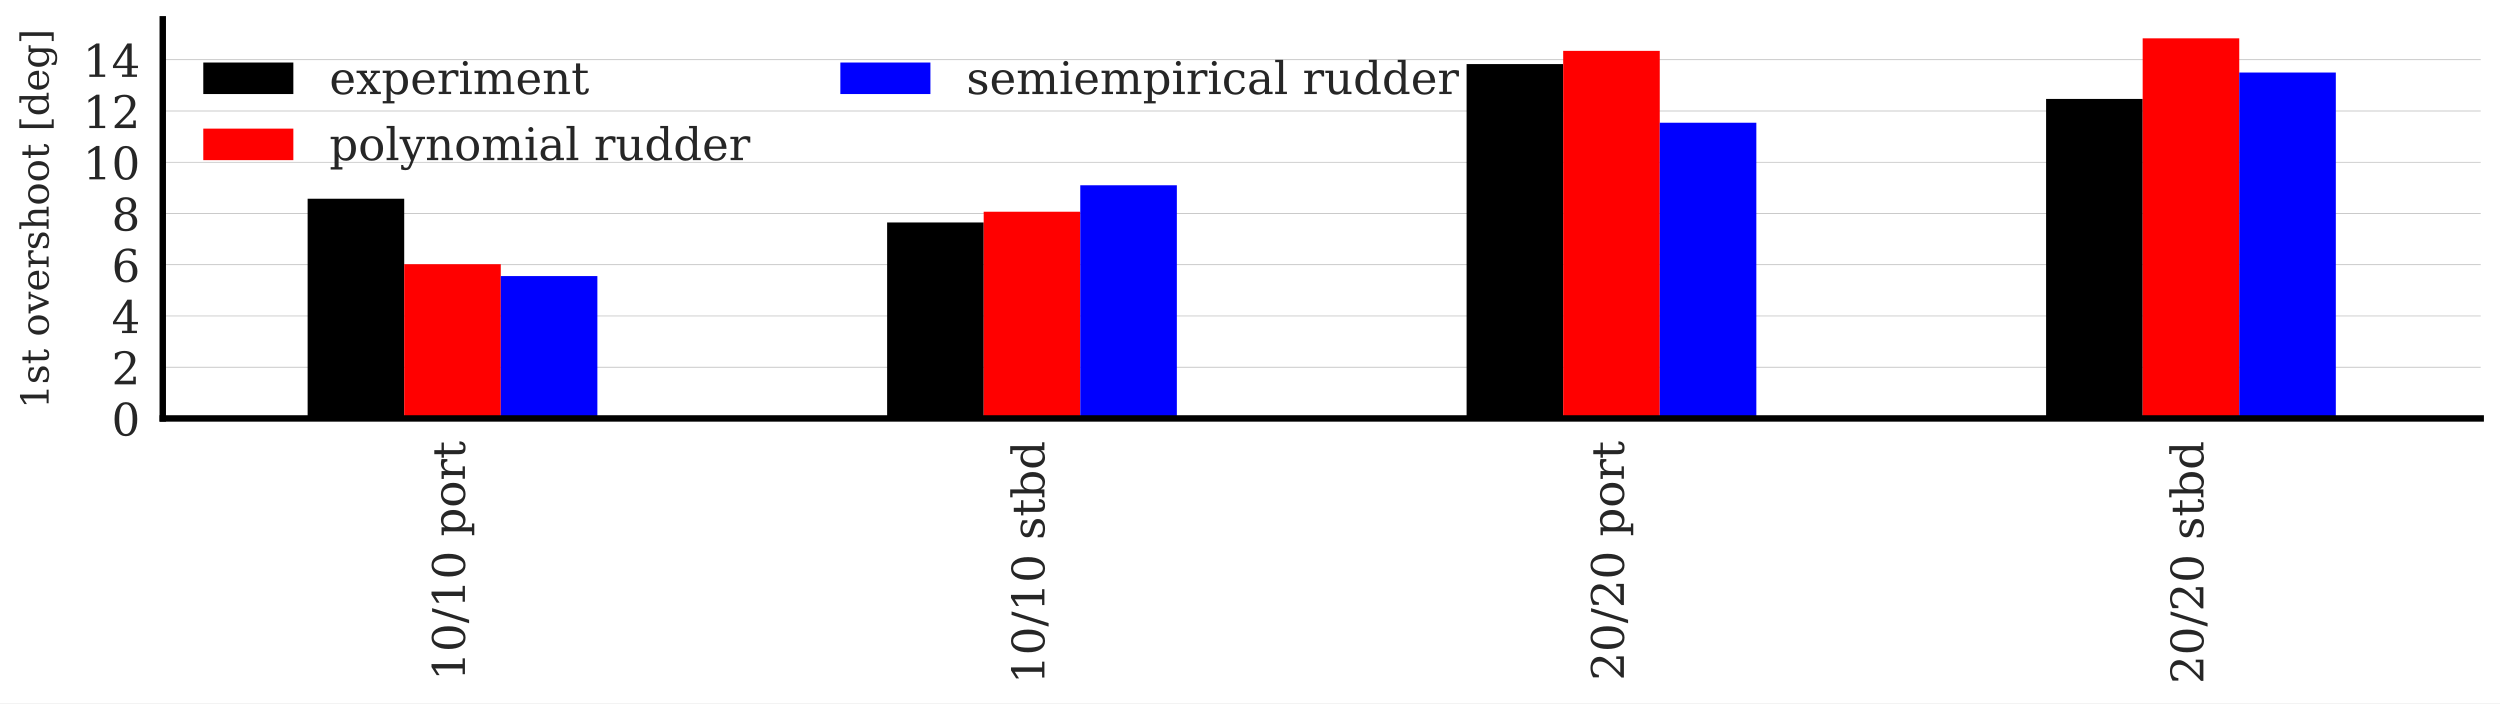
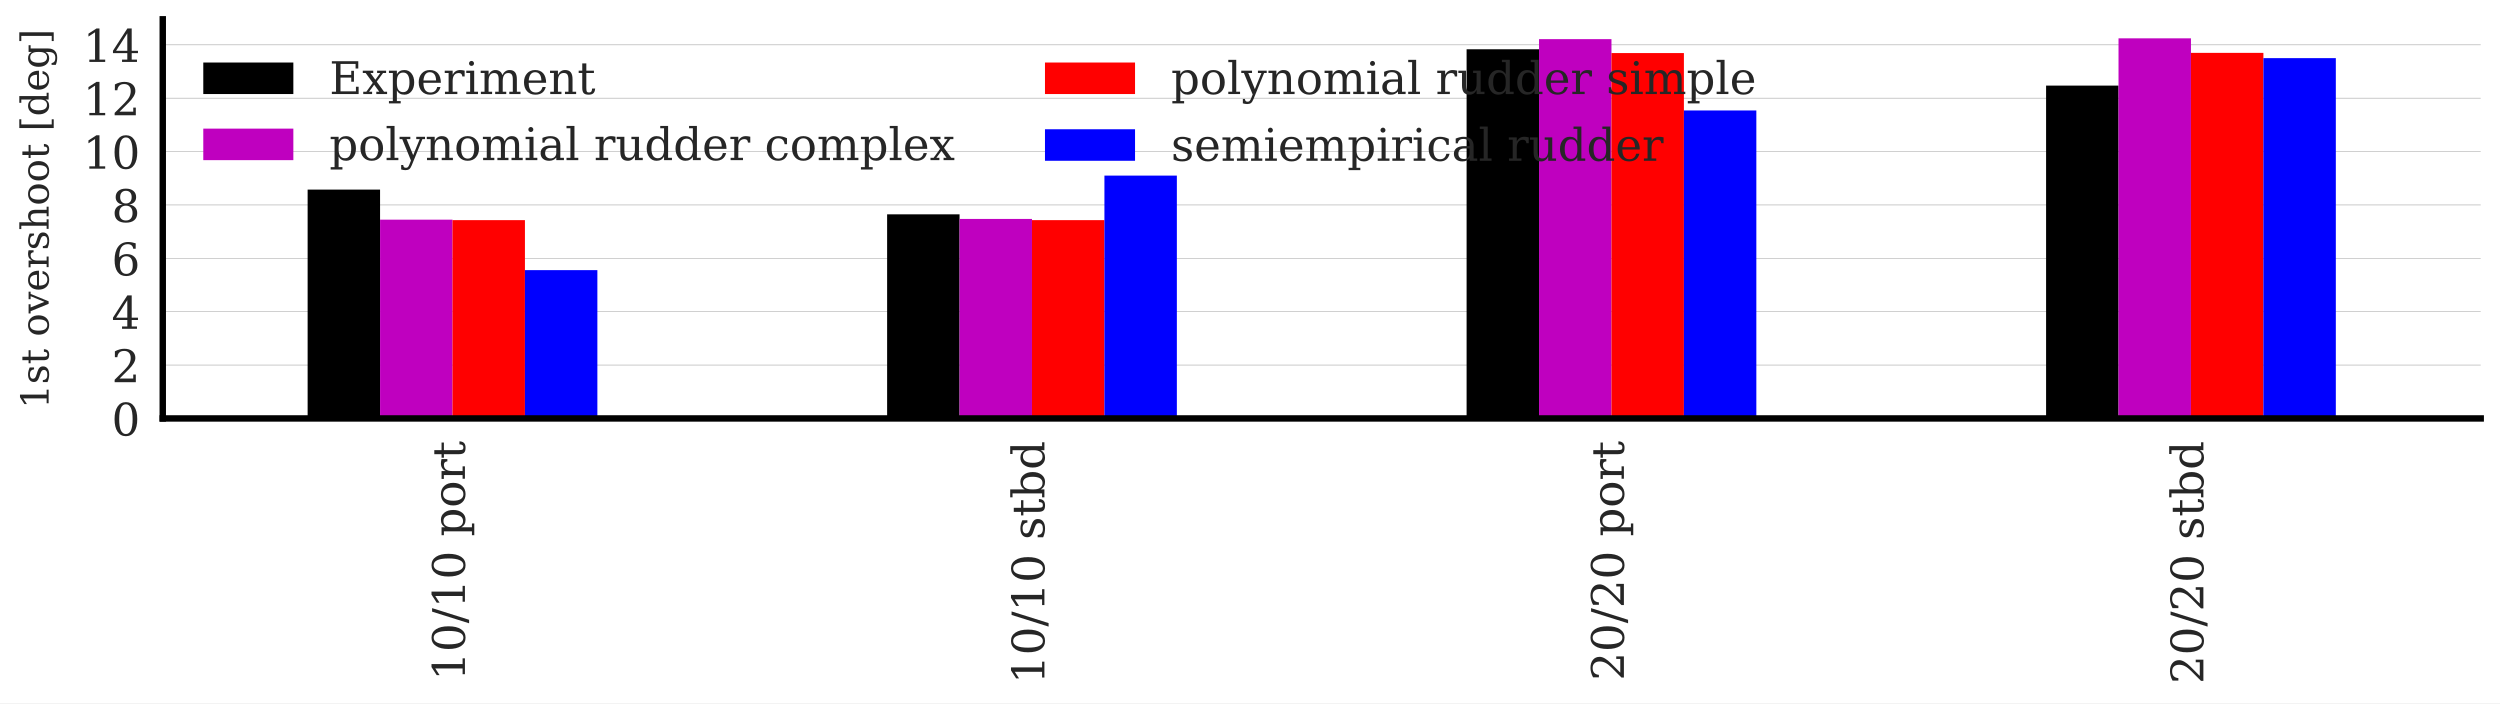
<svg xmlns="http://www.w3.org/2000/svg" xmlns:xlink="http://www.w3.org/1999/xlink" width="388.619pt" height="109.312pt" viewBox="0 0 388.619 109.312" version="1.1">
  <defs>
    <style type="text/css">*{stroke-linejoin: round; stroke-linecap: butt}</style>
  </defs>
  <g id="figure_1">
    <g id="patch_1">
      <path d="M 0 109.312  L 388.619 109.312  L 388.619 0  L 0 0  z " style="fill: #ffffff" />
    </g>
    <g id="axes_1">
      <g id="patch_2">
        <path d="M 25.3 65.046  L 385.619 65.046  L 385.619 3  L 25.3 3  z " style="fill: #ffffff" />
      </g>
      <g id="matplotlib.axis_1">
        <g id="xtick_1">
          <g id="line2d_1" />
          <g id="text_1">
            <g style="fill: #262626" transform="translate(72.27138 105.7983) rotate(-90) scale(0.07 -0.07)">
              <defs>
                <path id="DejaVuSerif-31" d="M 909 0  L 909 331  L 1722 331  L 1722 4213  L 781 3603  L 781 4013  L 1919 4750  L 2350 4750  L 2350 331  L 3163 331  L 3163 0  L 909 0  z " transform="scale(0.015625)" />
                <path id="DejaVuSerif-30" d="M 2034 219  Q 2513 219 2750 744  Q 2988 1269 2988 2328  Q 2988 3391 2750 3916  Q 2513 4441 2034 4441  Q 1556 4441 1318 3916  Q 1081 3391 1081 2328  Q 1081 1269 1318 744  Q 1556 219 2034 219  z M 2034 -91  Q 1275 -91 848 546  Q 422 1184 422 2328  Q 422 3475 848 4112  Q 1275 4750 2034 4750  Q 2797 4750 3222 4112  Q 3647 3475 3647 2328  Q 3647 1184 3222 546  Q 2797 -91 2034 -91  z " transform="scale(0.015625)" />
                <path id="DejaVuSerif-2f" d="M 1656 4666  L 2156 4666  L 500 -594  L 0 -594  L 1656 4666  z " transform="scale(0.015625)" />
                <path id="DejaVuSerif-20" transform="scale(0.015625)" />
                <path id="DejaVuSerif-70" d="M 1313 1825  L 1313 1497  Q 1313 897 1542 583  Q 1772 269 2209 269  Q 2650 269 2876 622  Q 3103 975 3103 1663  Q 3103 2353 2876 2703  Q 2650 3053 2209 3053  Q 1772 3053 1542 2737  Q 1313 2422 1313 1825  z M 738 2988  L 184 2988  L 184 3322  L 1313 3322  L 1313 2803  Q 1481 3116 1742 3264  Q 2003 3413 2388 3413  Q 3000 3413 3387 2928  Q 3775 2444 3775 1663  Q 3775 881 3387 395  Q 3000 -91 2388 -91  Q 2003 -91 1742 57  Q 1481 206 1313 519  L 1313 -997  L 1856 -997  L 1856 -1331  L 184 -1331  L 184 -997  L 738 -997  L 738 2988  z " transform="scale(0.015625)" />
                <path id="DejaVuSerif-6f" d="M 1925 219  Q 2388 219 2623 584  Q 2859 950 2859 1663  Q 2859 2375 2623 2739  Q 2388 3103 1925 3103  Q 1463 3103 1227 2739  Q 991 2375 991 1663  Q 991 950 1228 584  Q 1466 219 1925 219  z M 1925 -91  Q 1200 -91 759 389  Q 319 869 319 1663  Q 319 2456 758 2934  Q 1197 3413 1925 3413  Q 2653 3413 3092 2934  Q 3531 2456 3531 1663  Q 3531 869 3092 389  Q 2653 -91 1925 -91  z " transform="scale(0.015625)" />
                <path id="DejaVuSerif-72" d="M 3059 3328  L 3059 2497  L 2728 2497  Q 2713 2744 2591 2866  Q 2469 2988 2234 2988  Q 1809 2988 1582 2694  Q 1356 2400 1356 1850  L 1356 331  L 2022 331  L 2022 0  L 263 0  L 263 331  L 781 331  L 781 2994  L 231 2994  L 231 3322  L 1356 3322  L 1356 2731  Q 1525 3078 1790 3245  Q 2056 3413 2438 3413  Q 2578 3413 2733 3391  Q 2888 3369 3059 3328  z " transform="scale(0.015625)" />
                <path id="DejaVuSerif-74" d="M 691 2988  L 184 2988  L 184 3322  L 691 3322  L 691 4353  L 1269 4353  L 1269 3322  L 2350 3322  L 2350 2988  L 1269 2988  L 1269 878  Q 1269 456 1350 337  Q 1431 219 1650 219  Q 1875 219 1978 351  Q 2081 484 2088 781  L 2522 781  Q 2497 328 2275 118  Q 2053 -91 1600 -91  Q 1103 -91 897 129  Q 691 350 691 878  L 691 2988  z " transform="scale(0.015625)" />
              </defs>
              <use xlink:href="#DejaVuSerif-31" />
              <use xlink:href="#DejaVuSerif-30" x="63.623" />
              <use xlink:href="#DejaVuSerif-2f" x="127.246" />
              <use xlink:href="#DejaVuSerif-31" x="160.938" />
              <use xlink:href="#DejaVuSerif-30" x="224.561" />
              <use xlink:href="#DejaVuSerif-20" x="288.184" />
              <use xlink:href="#DejaVuSerif-70" x="319.971" />
              <use xlink:href="#DejaVuSerif-6f" x="383.984" />
              <use xlink:href="#DejaVuSerif-72" x="444.189" />
              <use xlink:href="#DejaVuSerif-74" x="491.992" />
            </g>
          </g>
        </g>
        <g id="xtick_2">
          <g id="line2d_2" />
          <g id="text_2">
            <g style="fill: #262626" transform="translate(162.3512 106.3113) rotate(-90) scale(0.07 -0.07)">
              <defs>
                <path id="DejaVuSerif-73" d="M 359 184  L 359 959  L 691 959  Q 703 588 923 403  Q 1144 219 1575 219  Q 1963 219 2166 364  Q 2369 509 2369 788  Q 2369 1006 2220 1140  Q 2072 1275 1594 1428  L 1178 1569  Q 750 1706 558 1912  Q 366 2119 366 2438  Q 366 2894 700 3153  Q 1034 3413 1625 3413  Q 1888 3413 2178 3344  Q 2469 3275 2778 3144  L 2778 2419  L 2447 2419  Q 2434 2741 2221 2922  Q 2009 3103 1644 3103  Q 1281 3103 1095 2975  Q 909 2847 909 2591  Q 909 2381 1050 2254  Q 1191 2128 1613 1997  L 2069 1856  Q 2541 1709 2748 1489  Q 2956 1269 2956 922  Q 2956 450 2595 179  Q 2234 -91 1600 -91  Q 1278 -91 972 -22  Q 666 47 359 184  z " transform="scale(0.015625)" />
                <path id="DejaVuSerif-62" d="M 738 331  L 738 4531  L 184 4531  L 184 4863  L 1313 4863  L 1313 2803  Q 1481 3116 1742 3264  Q 2003 3413 2388 3413  Q 3000 3413 3387 2928  Q 3775 2444 3775 1663  Q 3775 881 3387 395  Q 3000 -91 2388 -91  Q 2003 -91 1742 57  Q 1481 206 1313 519  L 1313 0  L 184 0  L 184 331  L 738 331  z M 1313 1497  Q 1313 897 1542 583  Q 1772 269 2209 269  Q 2650 269 2876 622  Q 3103 975 3103 1663  Q 3103 2353 2876 2703  Q 2650 3053 2209 3053  Q 1772 3053 1542 2737  Q 1313 2422 1313 1825  L 1313 1497  z " transform="scale(0.015625)" />
                <path id="DejaVuSerif-64" d="M 3359 331  L 3909 331  L 3909 0  L 2784 0  L 2784 519  Q 2616 206 2355 57  Q 2094 -91 1709 -91  Q 1097 -91 708 395  Q 319 881 319 1663  Q 319 2444 706 2928  Q 1094 3413 1709 3413  Q 2094 3413 2355 3264  Q 2616 3116 2784 2803  L 2784 4531  L 2241 4531  L 2241 4863  L 3359 4863  L 3359 331  z M 2784 1497  L 2784 1825  Q 2784 2422 2554 2737  Q 2325 3053 1888 3053  Q 1444 3053 1217 2703  Q 991 2353 991 1663  Q 991 975 1217 622  Q 1444 269 1888 269  Q 2325 269 2554 583  Q 2784 897 2784 1497  z " transform="scale(0.015625)" />
              </defs>
              <use xlink:href="#DejaVuSerif-31" />
              <use xlink:href="#DejaVuSerif-30" x="63.623" />
              <use xlink:href="#DejaVuSerif-2f" x="127.246" />
              <use xlink:href="#DejaVuSerif-31" x="160.938" />
              <use xlink:href="#DejaVuSerif-30" x="224.561" />
              <use xlink:href="#DejaVuSerif-20" x="288.184" />
              <use xlink:href="#DejaVuSerif-73" x="319.971" />
              <use xlink:href="#DejaVuSerif-74" x="371.289" />
              <use xlink:href="#DejaVuSerif-62" x="411.475" />
              <use xlink:href="#DejaVuSerif-64" x="475.488" />
            </g>
          </g>
        </g>
        <g id="xtick_3">
          <g id="line2d_3" />
          <g id="text_3">
            <g style="fill: #262626" transform="translate(252.4309 105.7983) rotate(-90) scale(0.07 -0.07)">
              <defs>
                <path id="DejaVuSerif-32" d="M 819 3553  L 469 3553  L 469 4384  Q 803 4563 1142 4656  Q 1481 4750 1806 4750  Q 2534 4750 2956 4397  Q 3378 4044 3378 3438  Q 3378 2753 2422 1800  Q 2347 1728 2309 1691  L 1131 513  L 3078 513  L 3078 1088  L 3444 1088  L 3444 0  L 434 0  L 434 341  L 1850 1753  Q 2319 2222 2519 2614  Q 2719 3006 2719 3438  Q 2719 3909 2473 4175  Q 2228 4441 1797 4441  Q 1350 4441 1106 4219  Q 863 3997 819 3553  z " transform="scale(0.015625)" />
              </defs>
              <use xlink:href="#DejaVuSerif-32" />
              <use xlink:href="#DejaVuSerif-30" x="63.623" />
              <use xlink:href="#DejaVuSerif-2f" x="127.246" />
              <use xlink:href="#DejaVuSerif-32" x="160.938" />
              <use xlink:href="#DejaVuSerif-30" x="224.561" />
              <use xlink:href="#DejaVuSerif-20" x="288.184" />
              <use xlink:href="#DejaVuSerif-70" x="319.971" />
              <use xlink:href="#DejaVuSerif-6f" x="383.984" />
              <use xlink:href="#DejaVuSerif-72" x="444.189" />
              <use xlink:href="#DejaVuSerif-74" x="491.992" />
            </g>
          </g>
        </g>
        <g id="xtick_4">
          <g id="line2d_4" />
          <g id="text_4">
            <g style="fill: #262626" transform="translate(342.5107 106.3113) rotate(-90) scale(0.07 -0.07)">
              <use xlink:href="#DejaVuSerif-32" />
              <use xlink:href="#DejaVuSerif-30" x="63.623" />
              <use xlink:href="#DejaVuSerif-2f" x="127.246" />
              <use xlink:href="#DejaVuSerif-32" x="160.938" />
              <use xlink:href="#DejaVuSerif-30" x="224.561" />
              <use xlink:href="#DejaVuSerif-20" x="288.184" />
              <use xlink:href="#DejaVuSerif-73" x="319.971" />
              <use xlink:href="#DejaVuSerif-74" x="371.289" />
              <use xlink:href="#DejaVuSerif-62" x="411.475" />
              <use xlink:href="#DejaVuSerif-64" x="475.488" />
            </g>
          </g>
        </g>
      </g>
      <g id="matplotlib.axis_2">
        <g id="ytick_1">
          <g id="line2d_5">
-             <path d="M 25.3 65.046  L 385.619 65.046  " clip-path="url(#p1d47bbd350)" style="fill: none; stroke: #b0b0b0; stroke-width: 0.1; stroke-linecap: round" />
+             <path d="M 25.3 65.046  L 385.619 65.046  " clip-path="url(#p396703c235)" style="fill: none; stroke: #b0b0b0; stroke-width: 0.1; stroke-linecap: round" />
          </g>
          <g id="line2d_6" />
          <g id="text_5">
            <g style="fill: #262626" transform="translate(17.34618 67.70576) scale(0.07 -0.07)">
              <use xlink:href="#DejaVuSerif-30" />
            </g>
          </g>
        </g>
        <g id="ytick_2">
          <g id="line2d_7">
-             <path d="M 25.3 57.081  L 385.619 57.081  " clip-path="url(#p1d47bbd350)" style="fill: none; stroke: #b0b0b0; stroke-width: 0.1; stroke-linecap: round" />
+             <path d="M 25.3 56.749  L 385.619 56.749  " clip-path="url(#p396703c235)" style="fill: none; stroke: #b0b0b0; stroke-width: 0.1; stroke-linecap: round" />
          </g>
          <g id="line2d_8" />
          <g id="text_6">
-             <g style="fill: #262626" transform="translate(17.34618 59.74023) scale(0.07 -0.07)">
+             <g style="fill: #262626" transform="translate(17.34618 59.40837) scale(0.07 -0.07)">
              <use xlink:href="#DejaVuSerif-32" />
            </g>
          </g>
        </g>
        <g id="ytick_3">
          <g id="line2d_9">
-             <path d="M 25.3 49.115  L 385.619 49.115  " clip-path="url(#p1d47bbd350)" style="fill: none; stroke: #b0b0b0; stroke-width: 0.1; stroke-linecap: round" />
+             <path d="M 25.3 48.452  L 385.619 48.452  " clip-path="url(#p396703c235)" style="fill: none; stroke: #b0b0b0; stroke-width: 0.1; stroke-linecap: round" />
          </g>
          <g id="line2d_10" />
          <g id="text_7">
-             <g style="fill: #262626" transform="translate(17.34618 51.77469) scale(0.07 -0.07)">
+             <g style="fill: #262626" transform="translate(17.34618 51.11097) scale(0.07 -0.07)">
              <defs>
                <path id="DejaVuSerif-34" d="M 2234 1581  L 2234 4063  L 641 1581  L 2234 1581  z M 3609 0  L 1484 0  L 1484 331  L 2234 331  L 2234 1247  L 197 1247  L 197 1588  L 2241 4750  L 2859 4750  L 2859 1581  L 3750 1581  L 3750 1247  L 2859 1247  L 2859 331  L 3609 331  L 3609 0  z " transform="scale(0.015625)" />
              </defs>
              <use xlink:href="#DejaVuSerif-34" />
            </g>
          </g>
        </g>
        <g id="ytick_4">
          <g id="line2d_11">
-             <path d="M 25.3 41.15  L 385.619 41.15  " clip-path="url(#p1d47bbd350)" style="fill: none; stroke: #b0b0b0; stroke-width: 0.1; stroke-linecap: round" />
+             <path d="M 25.3 40.154  L 385.619 40.154  " clip-path="url(#p396703c235)" style="fill: none; stroke: #b0b0b0; stroke-width: 0.1; stroke-linecap: round" />
          </g>
          <g id="line2d_12" />
          <g id="text_8">
-             <g style="fill: #262626" transform="translate(17.34618 43.80916) scale(0.07 -0.07)">
+             <g style="fill: #262626" transform="translate(17.34618 42.81357) scale(0.07 -0.07)">
              <defs>
                <path id="DejaVuSerif-36" d="M 2094 219  Q 2534 219 2771 542  Q 3009 866 3009 1472  Q 3009 2078 2771 2401  Q 2534 2725 2094 2725  Q 1647 2725 1412 2412  Q 1178 2100 1178 1509  Q 1178 888 1415 553  Q 1653 219 2094 219  z M 1075 2569  Q 1288 2803 1556 2918  Q 1825 3034 2163 3034  Q 2859 3034 3264 2615  Q 3669 2197 3669 1472  Q 3669 763 3233 336  Q 2797 -91 2069 -91  Q 1278 -91 853 498  Q 428 1088 428 2181  Q 428 3406 931 4078  Q 1434 4750 2350 4750  Q 2597 4750 2869 4703  Q 3141 4656 3425 4563  L 3425 3794  L 3072 3794  Q 3034 4109 2831 4275  Q 2628 4441 2284 4441  Q 1678 4441 1381 3981  Q 1084 3522 1075 2569  z " transform="scale(0.015625)" />
              </defs>
              <use xlink:href="#DejaVuSerif-36" />
            </g>
          </g>
        </g>
        <g id="ytick_5">
          <g id="line2d_13">
-             <path d="M 25.3 33.184  L 385.619 33.184  " clip-path="url(#p1d47bbd350)" style="fill: none; stroke: #b0b0b0; stroke-width: 0.1; stroke-linecap: round" />
+             <path d="M 25.3 31.857  L 385.619 31.857  " clip-path="url(#p396703c235)" style="fill: none; stroke: #b0b0b0; stroke-width: 0.1; stroke-linecap: round" />
          </g>
          <g id="line2d_14" />
          <g id="text_9">
-             <g style="fill: #262626" transform="translate(17.34618 35.84362) scale(0.07 -0.07)">
+             <g style="fill: #262626" transform="translate(17.34618 34.51617) scale(0.07 -0.07)">
              <defs>
                <path id="DejaVuSerif-38" d="M 2981 1275  Q 2981 1775 2732 2051  Q 2484 2328 2034 2328  Q 1584 2328 1336 2051  Q 1088 1775 1088 1275  Q 1088 772 1336 495  Q 1584 219 2034 219  Q 2484 219 2732 495  Q 2981 772 2981 1275  z M 2853 3541  Q 2853 3966 2637 4203  Q 2422 4441 2034 4441  Q 1650 4441 1433 4203  Q 1216 3966 1216 3541  Q 1216 3113 1433 2875  Q 1650 2638 2034 2638  Q 2422 2638 2637 2875  Q 2853 3113 2853 3541  z M 2516 2484  Q 3047 2413 3344 2092  Q 3641 1772 3641 1275  Q 3641 619 3225 264  Q 2809 -91 2034 -91  Q 1263 -91 845 264  Q 428 619 428 1275  Q 428 1772 725 2092  Q 1022 2413 1556 2484  Q 1084 2569 832 2842  Q 581 3116 581 3541  Q 581 4103 968 4426  Q 1356 4750 2034 4750  Q 2713 4750 3100 4426  Q 3488 4103 3488 3541  Q 3488 3116 3236 2842  Q 2984 2569 2516 2484  z " transform="scale(0.015625)" />
              </defs>
              <use xlink:href="#DejaVuSerif-38" />
            </g>
          </g>
        </g>
        <g id="ytick_6">
          <g id="line2d_15">
-             <path d="M 25.3 25.219  L 385.619 25.219  " clip-path="url(#p1d47bbd350)" style="fill: none; stroke: #b0b0b0; stroke-width: 0.1; stroke-linecap: round" />
+             <path d="M 25.3 23.559  L 385.619 23.559  " clip-path="url(#p396703c235)" style="fill: none; stroke: #b0b0b0; stroke-width: 0.1; stroke-linecap: round" />
          </g>
          <g id="line2d_16" />
          <g id="text_10">
-             <g style="fill: #262626" transform="translate(12.89243 27.87809) scale(0.07 -0.07)">
+             <g style="fill: #262626" transform="translate(12.89243 26.21877) scale(0.07 -0.07)">
              <use xlink:href="#DejaVuSerif-31" />
              <use xlink:href="#DejaVuSerif-30" x="63.623" />
            </g>
          </g>
        </g>
        <g id="ytick_7">
          <g id="line2d_17">
-             <path d="M 25.3 17.253  L 385.619 17.253  " clip-path="url(#p1d47bbd350)" style="fill: none; stroke: #b0b0b0; stroke-width: 0.1; stroke-linecap: round" />
+             <path d="M 25.3 15.262  L 385.619 15.262  " clip-path="url(#p396703c235)" style="fill: none; stroke: #b0b0b0; stroke-width: 0.1; stroke-linecap: round" />
          </g>
          <g id="line2d_18" />
          <g id="text_11">
-             <g style="fill: #262626" transform="translate(12.89243 19.91255) scale(0.07 -0.07)">
+             <g style="fill: #262626" transform="translate(12.89243 17.92137) scale(0.07 -0.07)">
              <use xlink:href="#DejaVuSerif-31" />
              <use xlink:href="#DejaVuSerif-32" x="63.623" />
            </g>
          </g>
        </g>
        <g id="ytick_8">
          <g id="line2d_19">
-             <path d="M 25.3 9.288  L 385.619 9.288  " clip-path="url(#p1d47bbd350)" style="fill: none; stroke: #b0b0b0; stroke-width: 0.1; stroke-linecap: round" />
+             <path d="M 25.3 6.965  L 385.619 6.965  " clip-path="url(#p396703c235)" style="fill: none; stroke: #b0b0b0; stroke-width: 0.1; stroke-linecap: round" />
          </g>
          <g id="line2d_20" />
          <g id="text_12">
-             <g style="fill: #262626" transform="translate(12.89243 11.94702) scale(0.07 -0.07)">
+             <g style="fill: #262626" transform="translate(12.89243 9.623973) scale(0.07 -0.07)">
              <use xlink:href="#DejaVuSerif-31" />
              <use xlink:href="#DejaVuSerif-34" x="63.623" />
            </g>
          </g>
        </g>
        <g id="text_13">
          <g style="fill: #262626" transform="translate(7.559303 63.5414) rotate(-90) scale(0.06 -0.06)">
            <defs>
              <path id="DejaVuSerif-76" d="M 1581 0  L 359 2988  L -19 2988  L -19 3322  L 1509 3322  L 1509 2988  L 978 2988  L 1913 703  L 2847 2988  L 2350 2988  L 2350 3322  L 3597 3322  L 3597 2988  L 3225 2988  L 2003 0  L 1581 0  z " transform="scale(0.015625)" />
              <path id="DejaVuSerif-65" d="M 3469 1600  L 991 1600  L 991 1575  Q 991 903 1244 561  Q 1497 219 1991 219  Q 2369 219 2611 417  Q 2853 616 2950 1006  L 3413 1006  Q 3275 459 2904 184  Q 2534 -91 1931 -91  Q 1203 -91 761 389  Q 319 869 319 1663  Q 319 2450 753 2931  Q 1188 3413 1894 3413  Q 2647 3413 3050 2948  Q 3453 2484 3469 1600  z M 2791 1931  Q 2772 2513 2545 2808  Q 2319 3103 1894 3103  Q 1497 3103 1269 2806  Q 1041 2509 991 1931  L 2791 1931  z " transform="scale(0.015625)" />
              <path id="DejaVuSerif-68" d="M 263 0  L 263 331  L 781 331  L 781 4531  L 231 4531  L 231 4863  L 1356 4863  L 1356 2731  Q 1516 3069 1770 3241  Q 2025 3413 2363 3413  Q 2913 3413 3172 3097  Q 3431 2781 3431 2113  L 3431 331  L 3944 331  L 3944 0  L 2356 0  L 2356 331  L 2853 331  L 2853 1931  Q 2853 2541 2704 2764  Q 2556 2988 2175 2988  Q 1775 2988 1565 2697  Q 1356 2406 1356 1850  L 1356 331  L 1856 331  L 1856 0  L 263 0  z " transform="scale(0.015625)" />
              <path id="DejaVuSerif-5b" d="M 550 4863  L 2003 4863  L 2003 4531  L 1147 4531  L 1147 -513  L 2003 -513  L 2003 -844  L 550 -844  L 550 4863  z " transform="scale(0.015625)" />
              <path id="DejaVuSerif-67" d="M 3359 2988  L 3359 72  Q 3359 -644 2965 -1033  Q 2572 -1422 1844 -1422  Q 1516 -1422 1216 -1362  Q 916 -1303 641 -1184  L 641 -488  L 941 -488  Q 997 -813 1206 -963  Q 1416 -1113 1806 -1113  Q 2313 -1113 2548 -827  Q 2784 -541 2784 72  L 2784 519  Q 2616 206 2355 57  Q 2094 -91 1709 -91  Q 1097 -91 708 395  Q 319 881 319 1663  Q 319 2444 706 2928  Q 1094 3413 1709 3413  Q 2094 3413 2355 3264  Q 2616 3116 2784 2803  L 2784 3322  L 3909 3322  L 3909 2988  L 3359 2988  z M 2784 1825  Q 2784 2422 2554 2737  Q 2325 3053 1888 3053  Q 1444 3053 1217 2703  Q 991 2353 991 1663  Q 991 975 1217 622  Q 1444 269 1888 269  Q 2325 269 2554 583  Q 2784 897 2784 1497  L 2784 1825  z " transform="scale(0.015625)" />
              <path id="DejaVuSerif-5d" d="M 1947 4863  L 1947 -844  L 494 -844  L 494 -513  L 1350 -513  L 1350 4531  L 494 4531  L 494 4863  L 1947 4863  z " transform="scale(0.015625)" />
            </defs>
            <use xlink:href="#DejaVuSerif-31" />
            <use xlink:href="#DejaVuSerif-73" x="63.623" />
            <use xlink:href="#DejaVuSerif-74" x="114.941" />
            <use xlink:href="#DejaVuSerif-20" x="155.127" />
            <use xlink:href="#DejaVuSerif-6f" x="186.914" />
            <use xlink:href="#DejaVuSerif-76" x="247.119" />
            <use xlink:href="#DejaVuSerif-65" x="303.613" />
            <use xlink:href="#DejaVuSerif-72" x="362.793" />
            <use xlink:href="#DejaVuSerif-73" x="410.596" />
            <use xlink:href="#DejaVuSerif-68" x="461.914" />
            <use xlink:href="#DejaVuSerif-6f" x="526.318" />
            <use xlink:href="#DejaVuSerif-6f" x="586.523" />
            <use xlink:href="#DejaVuSerif-74" x="646.729" />
            <use xlink:href="#DejaVuSerif-20" x="686.914" />
            <use xlink:href="#DejaVuSerif-5b" x="718.701" />
            <use xlink:href="#DejaVuSerif-64" x="757.715" />
            <use xlink:href="#DejaVuSerif-65" x="821.729" />
            <use xlink:href="#DejaVuSerif-67" x="880.908" />
            <use xlink:href="#DejaVuSerif-5d" x="944.922" />
          </g>
        </g>
      </g>
      <g id="patch_3">
-         <path d="M 47.82 65.046  L 62.833 65.046  L 62.833 30.892  L 47.82 30.892  z " clip-path="url(#p1d47bbd350)" />
+         <path d="M 47.82 65.046  L 59.08 65.046  L 59.08 29.469  L 47.82 29.469  z " clip-path="url(#p396703c235)" />
      </g>
      <g id="patch_4">
-         <path d="M 137.9 65.046  L 152.913 65.046  L 152.913 34.586  L 137.9 34.586  z " clip-path="url(#p1d47bbd350)" />
+         <path d="M 137.9 65.046  L 149.16 65.046  L 149.16 33.317  L 137.9 33.317  z " clip-path="url(#p396703c235)" />
      </g>
      <g id="patch_5">
-         <path d="M 227.979 65.046  L 242.993 65.046  L 242.993 9.955  L 227.979 9.955  z " clip-path="url(#p1d47bbd350)" />
+         <path d="M 227.979 65.046  L 239.239 65.046  L 239.239 7.66  L 227.979 7.66  z " clip-path="url(#p396703c235)" />
      </g>
      <g id="patch_6">
-         <path d="M 318.059 65.046  L 333.073 65.046  L 333.073 15.376  L 318.059 15.376  z " clip-path="url(#p1d47bbd350)" />
+         <path d="M 318.059 65.046  L 329.319 65.046  L 329.319 13.307  L 318.059 13.307  z " clip-path="url(#p396703c235)" />
      </g>
      <g id="patch_7">
-         <path d="M 62.833 65.046  L 77.846 65.046  L 77.846 41.072  L 62.833 41.072  z " clip-path="url(#p1d47bbd350)" style="fill: #ff0000" />
+         <path d="M 59.08 65.046  L 70.34 65.046  L 70.34 34.145  L 59.08 34.145  z " clip-path="url(#p396703c235)" style="fill: #bf00bf" />
      </g>
      <g id="patch_8">
-         <path d="M 152.913 65.046  L 167.926 65.046  L 167.926 32.911  L 152.913 32.911  z " clip-path="url(#p1d47bbd350)" style="fill: #ff0000" />
+         <path d="M 149.16 65.046  L 160.42 65.046  L 160.42 34.03  L 149.16 34.03  z " clip-path="url(#p396703c235)" style="fill: #bf00bf" />
      </g>
      <g id="patch_9">
-         <path d="M 242.993 65.046  L 258.006 65.046  L 258.006 7.909  L 242.993 7.909  z " clip-path="url(#p1d47bbd350)" style="fill: #ff0000" />
+         <path d="M 239.239 65.046  L 250.499 65.046  L 250.499 6.078  L 239.239 6.078  z " clip-path="url(#p396703c235)" style="fill: #bf00bf" />
      </g>
      <g id="patch_10">
-         <path d="M 333.073 65.046  L 348.086 65.046  L 348.086 5.955  L 333.073 5.955  z " clip-path="url(#p1d47bbd350)" style="fill: #ff0000" />
+         <path d="M 329.319 65.046  L 340.579 65.046  L 340.579 5.955  L 329.319 5.955  z " clip-path="url(#p396703c235)" style="fill: #bf00bf" />
      </g>
      <g id="patch_11">
-         <path d="M 77.846 65.046  L 92.86 65.046  L 92.86 42.909  L 77.846 42.909  z " clip-path="url(#p1d47bbd350)" style="fill: #0000ff" />
+         <path d="M 70.34 65.046  L 81.6 65.046  L 81.6 34.217  L 70.34 34.217  z " clip-path="url(#p396703c235)" style="fill: #ff0000" />
      </g>
      <g id="patch_12">
-         <path d="M 167.926 65.046  L 182.94 65.046  L 182.94 28.804  L 167.926 28.804  z " clip-path="url(#p1d47bbd350)" style="fill: #0000ff" />
+         <path d="M 160.42 65.046  L 171.68 65.046  L 171.68 34.219  L 160.42 34.219  z " clip-path="url(#p396703c235)" style="fill: #ff0000" />
      </g>
      <g id="patch_13">
-         <path d="M 258.006 65.046  L 273.019 65.046  L 273.019 19.082  L 258.006 19.082  z " clip-path="url(#p1d47bbd350)" style="fill: #0000ff" />
+         <path d="M 250.499 65.046  L 261.759 65.046  L 261.759 8.245  L 250.499 8.245  z " clip-path="url(#p396703c235)" style="fill: #ff0000" />
      </g>
      <g id="patch_14">
-         <path d="M 348.086 65.046  L 363.099 65.046  L 363.099 11.272  L 348.086 11.272  z " clip-path="url(#p1d47bbd350)" style="fill: #0000ff" />
+         <path d="M 340.579 65.046  L 351.839 65.046  L 351.839 8.217  L 340.579 8.217  z " clip-path="url(#p396703c235)" style="fill: #ff0000" />
      </g>
      <g id="patch_15">
+         <path d="M 81.6 65.046  L 92.86 65.046  L 92.86 41.987  L 81.6 41.987  z " clip-path="url(#p396703c235)" style="fill: #0000ff" />
+       </g>
+       <g id="patch_16">
+         <path d="M 171.68 65.046  L 182.94 65.046  L 182.94 27.294  L 171.68 27.294  z " clip-path="url(#p396703c235)" style="fill: #0000ff" />
+       </g>
+       <g id="patch_17">
+         <path d="M 261.759 65.046  L 273.019 65.046  L 273.019 17.167  L 261.759 17.167  z " clip-path="url(#p396703c235)" style="fill: #0000ff" />
+       </g>
+       <g id="patch_18">
+         <path d="M 351.839 65.046  L 363.099 65.046  L 363.099 9.032  L 351.839 9.032  z " clip-path="url(#p396703c235)" style="fill: #0000ff" />
+       </g>
+       <g id="patch_19">
        <path d="M 25.3 65.046  L 25.3 3  " style="fill: none; stroke: #000000; stroke-linejoin: miter; stroke-linecap: square" />
      </g>
-       <g id="patch_16">
+       <g id="patch_20">
        <path d="M 25.3 65.046  L 385.619 65.046  " style="fill: none; stroke: #000000; stroke-linejoin: miter; stroke-linecap: square" />
      </g>
      <g id="legend_1">
-         <g id="patch_17">
+         <g id="patch_21">
          <path d="M 31.6 14.619  L 45.6 14.619  L 45.6 9.719  L 31.6 9.719  z " />
        </g>
        <g id="text_14">
          <g style="fill: #262626" transform="translate(51.19993 14.61915) scale(0.07 -0.07)">
            <defs>
+               <path id="DejaVuSerif-45" d="M 353 0  L 353 331  L 947 331  L 947 4331  L 353 4331  L 353 4666  L 4109 4666  L 4109 3628  L 3725 3628  L 3725 4281  L 1581 4281  L 1581 2719  L 3109 2719  L 3109 3303  L 3494 3303  L 3494 1753  L 3109 1753  L 3109 2338  L 1581 2338  L 1581 384  L 3775 384  L 3775 1038  L 4159 1038  L 4159 0  L 353 0  z " transform="scale(0.015625)" />
              <path id="DejaVuSerif-78" d="M 1863 2028  L 2559 2988  L 2113 2988  L 2113 3322  L 3391 3322  L 3391 2988  L 2950 2988  L 2059 1759  L 3097 331  L 3531 331  L 3531 0  L 1997 0  L 1997 331  L 2419 331  L 1697 1325  L 972 331  L 1403 331  L 1403 0  L 141 0  L 141 331  L 581 331  L 1497 1594  L 488 2988  L 78 2988  L 78 3322  L 1563 3322  L 1563 2988  L 1166 2988  L 1863 2028  z " transform="scale(0.015625)" />
              <path id="DejaVuSerif-69" d="M 622 4353  Q 622 4497 726 4603  Q 831 4709 978 4709  Q 1122 4709 1226 4603  Q 1331 4497 1331 4353  Q 1331 4206 1228 4103  Q 1125 4000 978 4000  Q 831 4000 726 4103  Q 622 4206 622 4353  z M 1356 331  L 1900 331  L 1900 0  L 231 0  L 231 331  L 781 331  L 781 2988  L 231 2988  L 231 3322  L 1356 3322  L 1356 331  z " transform="scale(0.015625)" />
              <path id="DejaVuSerif-6d" d="M 3316 2675  Q 3481 3041 3739 3227  Q 3997 3413 4341 3413  Q 4863 3413 5119 3089  Q 5375 2766 5375 2113  L 5375 331  L 5894 331  L 5894 0  L 4300 0  L 4300 331  L 4800 331  L 4800 2047  Q 4800 2556 4650 2772  Q 4500 2988 4153 2988  Q 3769 2988 3567 2697  Q 3366 2406 3366 1850  L 3366 331  L 3866 331  L 3866 0  L 2291 0  L 2291 331  L 2791 331  L 2791 2069  Q 2791 2566 2641 2777  Q 2491 2988 2144 2988  Q 1759 2988 1557 2697  Q 1356 2406 1356 1850  L 1356 331  L 1856 331  L 1856 0  L 263 0  L 263 331  L 781 331  L 781 2994  L 231 2994  L 231 3322  L 1356 3322  L 1356 2731  Q 1516 3063 1762 3238  Q 2009 3413 2322 3413  Q 2709 3413 2968 3220  Q 3228 3028 3316 2675  z " transform="scale(0.015625)" />
              <path id="DejaVuSerif-6e" d="M 263 0  L 263 331  L 781 331  L 781 2988  L 231 2988  L 231 3322  L 1356 3322  L 1356 2731  Q 1516 3069 1770 3241  Q 2025 3413 2363 3413  Q 2913 3413 3172 3097  Q 3431 2781 3431 2113  L 3431 331  L 3944 331  L 3944 0  L 2356 0  L 2356 331  L 2853 331  L 2853 1931  Q 2853 2541 2703 2767  Q 2553 2994 2175 2994  Q 1775 2994 1565 2701  Q 1356 2409 1356 1850  L 1356 331  L 1856 331  L 1856 0  L 263 0  z " transform="scale(0.015625)" />
            </defs>
-             <use xlink:href="#DejaVuSerif-65" />
-             <use xlink:href="#DejaVuSerif-78" x="59.18" />
-             <use xlink:href="#DejaVuSerif-70" x="115.576" />
-             <use xlink:href="#DejaVuSerif-65" x="179.59" />
-             <use xlink:href="#DejaVuSerif-72" x="238.77" />
-             <use xlink:href="#DejaVuSerif-69" x="286.572" />
-             <use xlink:href="#DejaVuSerif-6d" x="318.555" />
-             <use xlink:href="#DejaVuSerif-65" x="413.379" />
-             <use xlink:href="#DejaVuSerif-6e" x="472.559" />
-             <use xlink:href="#DejaVuSerif-74" x="536.963" />
-           </g>
-         </g>
-         <g id="patch_18">
-           <path d="M 31.6 24.894  L 45.6 24.894  L 45.6 19.994  L 31.6 19.994  z " style="fill: #ff0000" />
+             <use xlink:href="#DejaVuSerif-45" />
+             <use xlink:href="#DejaVuSerif-78" x="72.998" />
+             <use xlink:href="#DejaVuSerif-70" x="129.395" />
+             <use xlink:href="#DejaVuSerif-65" x="193.408" />
+             <use xlink:href="#DejaVuSerif-72" x="252.588" />
+             <use xlink:href="#DejaVuSerif-69" x="300.391" />
+             <use xlink:href="#DejaVuSerif-6d" x="332.373" />
+             <use xlink:href="#DejaVuSerif-65" x="427.197" />
+             <use xlink:href="#DejaVuSerif-6e" x="486.377" />
+             <use xlink:href="#DejaVuSerif-74" x="550.781" />
+           </g>
+         </g>
+         <g id="patch_22">
+           <path d="M 31.6 24.894  L 45.6 24.894  L 45.6 19.994  L 31.6 19.994  z " style="fill: #bf00bf" />
        </g>
        <g id="text_15">
          <g style="fill: #262626" transform="translate(51.19993 24.89383) scale(0.07 -0.07)">
            <defs>
              <path id="DejaVuSerif-6c" d="M 1313 331  L 1856 331  L 1856 0  L 184 0  L 184 331  L 738 331  L 738 4531  L 184 4531  L 184 4863  L 1313 4863  L 1313 331  z " transform="scale(0.015625)" />
              <path id="DejaVuSerif-79" d="M 1381 -609  L 1600 -56  L 359 2988  L -19 2988  L -19 3322  L 1509 3322  L 1509 2988  L 978 2988  L 1913 703  L 2847 2988  L 2350 2988  L 2350 3322  L 3597 3322  L 3597 2988  L 3225 2988  L 1703 -750  Q 1547 -1138 1356 -1280  Q 1166 -1422 819 -1422  Q 672 -1422 517 -1397  Q 363 -1372 206 -1325  L 206 -691  L 500 -691  Q 519 -903 608 -995  Q 697 -1088 884 -1088  Q 1056 -1088 1161 -992  Q 1266 -897 1381 -609  z " transform="scale(0.015625)" />
              <path id="DejaVuSerif-61" d="M 2547 1044  L 2547 1747  L 1806 1747  Q 1378 1747 1168 1562  Q 959 1378 959 997  Q 959 650 1171 447  Q 1384 244 1747 244  Q 2106 244 2326 466  Q 2547 688 2547 1044  z M 3122 2075  L 3122 331  L 3634 331  L 3634 0  L 2547 0  L 2547 359  Q 2356 128 2106 18  Q 1856 -91 1522 -91  Q 969 -91 644 203  Q 319 497 319 997  Q 319 1513 691 1797  Q 1063 2081 1741 2081  L 2547 2081  L 2547 2309  Q 2547 2688 2317 2895  Q 2088 3103 1672 3103  Q 1328 3103 1125 2947  Q 922 2791 872 2484  L 575 2484  L 575 3156  Q 875 3284 1158 3348  Q 1441 3413 1709 3413  Q 2400 3413 2761 3070  Q 3122 2728 3122 2075  z " transform="scale(0.015625)" />
              <path id="DejaVuSerif-75" d="M 2266 3322  L 3341 3322  L 3341 331  L 3884 331  L 3884 0  L 2766 0  L 2766 588  Q 2606 256 2353 82  Q 2100 -91 1766 -91  Q 1213 -91 952 223  Q 691 538 691 1209  L 691 2988  L 172 2988  L 172 3322  L 1269 3322  L 1269 1388  Q 1269 781 1417 556  Q 1566 331 1947 331  Q 2347 331 2556 625  Q 2766 919 2766 1478  L 2766 2988  L 2266 2988  L 2266 3322  z " transform="scale(0.015625)" />
+               <path id="DejaVuSerif-63" d="M 3291 997  Q 3169 466 2822 187  Q 2475 -91 1925 -91  Q 1200 -91 759 389  Q 319 869 319 1663  Q 319 2459 759 2936  Q 1200 3413 1925 3413  Q 2241 3413 2553 3339  Q 2866 3266 3181 3116  L 3181 2266  L 2847 2266  Q 2781 2703 2561 2903  Q 2341 3103 1931 3103  Q 1466 3103 1228 2742  Q 991 2381 991 1663  Q 991 944 1227 581  Q 1463 219 1931 219  Q 2303 219 2525 412  Q 2747 606 2828 997  L 3291 997  z " transform="scale(0.015625)" />
            </defs>
            <use xlink:href="#DejaVuSerif-70" />
            <use xlink:href="#DejaVuSerif-6f" x="64.014" />
            <use xlink:href="#DejaVuSerif-6c" x="124.219" />
            <use xlink:href="#DejaVuSerif-79" x="156.201" />
            <use xlink:href="#DejaVuSerif-6e" x="212.695" />
            <use xlink:href="#DejaVuSerif-6f" x="277.1" />
            <use xlink:href="#DejaVuSerif-6d" x="337.305" />
            <use xlink:href="#DejaVuSerif-69" x="432.129" />
            <use xlink:href="#DejaVuSerif-61" x="464.111" />
            <use xlink:href="#DejaVuSerif-6c" x="523.73" />
            <use xlink:href="#DejaVuSerif-20" x="555.713" />
            <use xlink:href="#DejaVuSerif-72" x="587.5" />
            <use xlink:href="#DejaVuSerif-75" x="635.303" />
            <use xlink:href="#DejaVuSerif-64" x="699.707" />
            <use xlink:href="#DejaVuSerif-64" x="763.721" />
            <use xlink:href="#DejaVuSerif-65" x="827.734" />
            <use xlink:href="#DejaVuSerif-72" x="886.914" />
-           </g>
-         </g>
-         <g id="patch_19">
-           <path d="M 130.631 14.619  L 144.631 14.619  L 144.631 9.719  L 130.631 9.719  z " style="fill: #0000ff" />
+             <use xlink:href="#DejaVuSerif-20" x="934.717" />
+             <use xlink:href="#DejaVuSerif-63" x="966.504" />
+             <use xlink:href="#DejaVuSerif-6f" x="1022.51" />
+             <use xlink:href="#DejaVuSerif-6d" x="1082.715" />
+             <use xlink:href="#DejaVuSerif-70" x="1177.539" />
+             <use xlink:href="#DejaVuSerif-6c" x="1241.553" />
+             <use xlink:href="#DejaVuSerif-65" x="1273.535" />
+             <use xlink:href="#DejaVuSerif-78" x="1332.715" />
+           </g>
+         </g>
+         <g id="patch_23">
+           <path d="M 162.439 14.619  L 176.439 14.619  L 176.439 9.719  L 162.439 9.719  z " style="fill: #ff0000" />
        </g>
        <g id="text_16">
-           <g style="fill: #262626" transform="translate(150.2313 14.61915) scale(0.07 -0.07)">
-             <defs>
-               <path id="DejaVuSerif-63" d="M 3291 997  Q 3169 466 2822 187  Q 2475 -91 1925 -91  Q 1200 -91 759 389  Q 319 869 319 1663  Q 319 2459 759 2936  Q 1200 3413 1925 3413  Q 2241 3413 2553 3339  Q 2866 3266 3181 3116  L 3181 2266  L 2847 2266  Q 2781 2703 2561 2903  Q 2341 3103 1931 3103  Q 1466 3103 1228 2742  Q 991 2381 991 1663  Q 991 944 1227 581  Q 1463 219 1931 219  Q 2303 219 2525 412  Q 2747 606 2828 997  L 3291 997  z " transform="scale(0.015625)" />
-             </defs>
+           <g style="fill: #262626" transform="translate(182.0387 14.61915) scale(0.07 -0.07)">
+             <use xlink:href="#DejaVuSerif-70" />
+             <use xlink:href="#DejaVuSerif-6f" x="64.014" />
+             <use xlink:href="#DejaVuSerif-6c" x="124.219" />
+             <use xlink:href="#DejaVuSerif-79" x="156.201" />
+             <use xlink:href="#DejaVuSerif-6e" x="212.695" />
+             <use xlink:href="#DejaVuSerif-6f" x="277.1" />
+             <use xlink:href="#DejaVuSerif-6d" x="337.305" />
+             <use xlink:href="#DejaVuSerif-69" x="432.129" />
+             <use xlink:href="#DejaVuSerif-61" x="464.111" />
+             <use xlink:href="#DejaVuSerif-6c" x="523.73" />
+             <use xlink:href="#DejaVuSerif-20" x="555.713" />
+             <use xlink:href="#DejaVuSerif-72" x="587.5" />
+             <use xlink:href="#DejaVuSerif-75" x="635.303" />
+             <use xlink:href="#DejaVuSerif-64" x="699.707" />
+             <use xlink:href="#DejaVuSerif-64" x="763.721" />
+             <use xlink:href="#DejaVuSerif-65" x="827.734" />
+             <use xlink:href="#DejaVuSerif-72" x="886.914" />
+             <use xlink:href="#DejaVuSerif-20" x="934.717" />
+             <use xlink:href="#DejaVuSerif-73" x="966.504" />
+             <use xlink:href="#DejaVuSerif-69" x="1017.822" />
+             <use xlink:href="#DejaVuSerif-6d" x="1049.805" />
+             <use xlink:href="#DejaVuSerif-70" x="1144.629" />
+             <use xlink:href="#DejaVuSerif-6c" x="1208.643" />
+             <use xlink:href="#DejaVuSerif-65" x="1240.625" />
+           </g>
+         </g>
+         <g id="patch_24">
+           <path d="M 162.439 24.993  L 176.439 24.993  L 176.439 20.093  L 162.439 20.093  z " style="fill: #0000ff" />
+         </g>
+         <g id="text_17">
+           <g style="fill: #262626" transform="translate(182.0387 24.99337) scale(0.07 -0.07)">
            <use xlink:href="#DejaVuSerif-73" />
            <use xlink:href="#DejaVuSerif-65" x="51.318" />
            <use xlink:href="#DejaVuSerif-6d" x="110.498" />
            <use xlink:href="#DejaVuSerif-69" x="205.322" />
            <use xlink:href="#DejaVuSerif-65" x="237.305" />
            <use xlink:href="#DejaVuSerif-6d" x="296.484" />
            <use xlink:href="#DejaVuSerif-70" x="391.309" />
            <use xlink:href="#DejaVuSerif-69" x="455.322" />
            <use xlink:href="#DejaVuSerif-72" x="487.305" />
            <use xlink:href="#DejaVuSerif-69" x="535.107" />
            <use xlink:href="#DejaVuSerif-63" x="567.09" />
            <use xlink:href="#DejaVuSerif-61" x="623.096" />
            <use xlink:href="#DejaVuSerif-6c" x="682.715" />
            <use xlink:href="#DejaVuSerif-20" x="714.697" />
            <use xlink:href="#DejaVuSerif-72" x="746.484" />
            <use xlink:href="#DejaVuSerif-75" x="794.287" />
            <use xlink:href="#DejaVuSerif-64" x="858.691" />
            <use xlink:href="#DejaVuSerif-64" x="922.705" />
            <use xlink:href="#DejaVuSerif-65" x="986.719" />
            <use xlink:href="#DejaVuSerif-72" x="1045.898" />
          </g>
        </g>
      </g>
    </g>
  </g>
  <defs>
-     <clipPath id="p1d47bbd350">
+     <clipPath id="p396703c235">
      <rect x="25.3" y="3" width="360.319" height="62.046" />
    </clipPath>
  </defs>
</svg>
